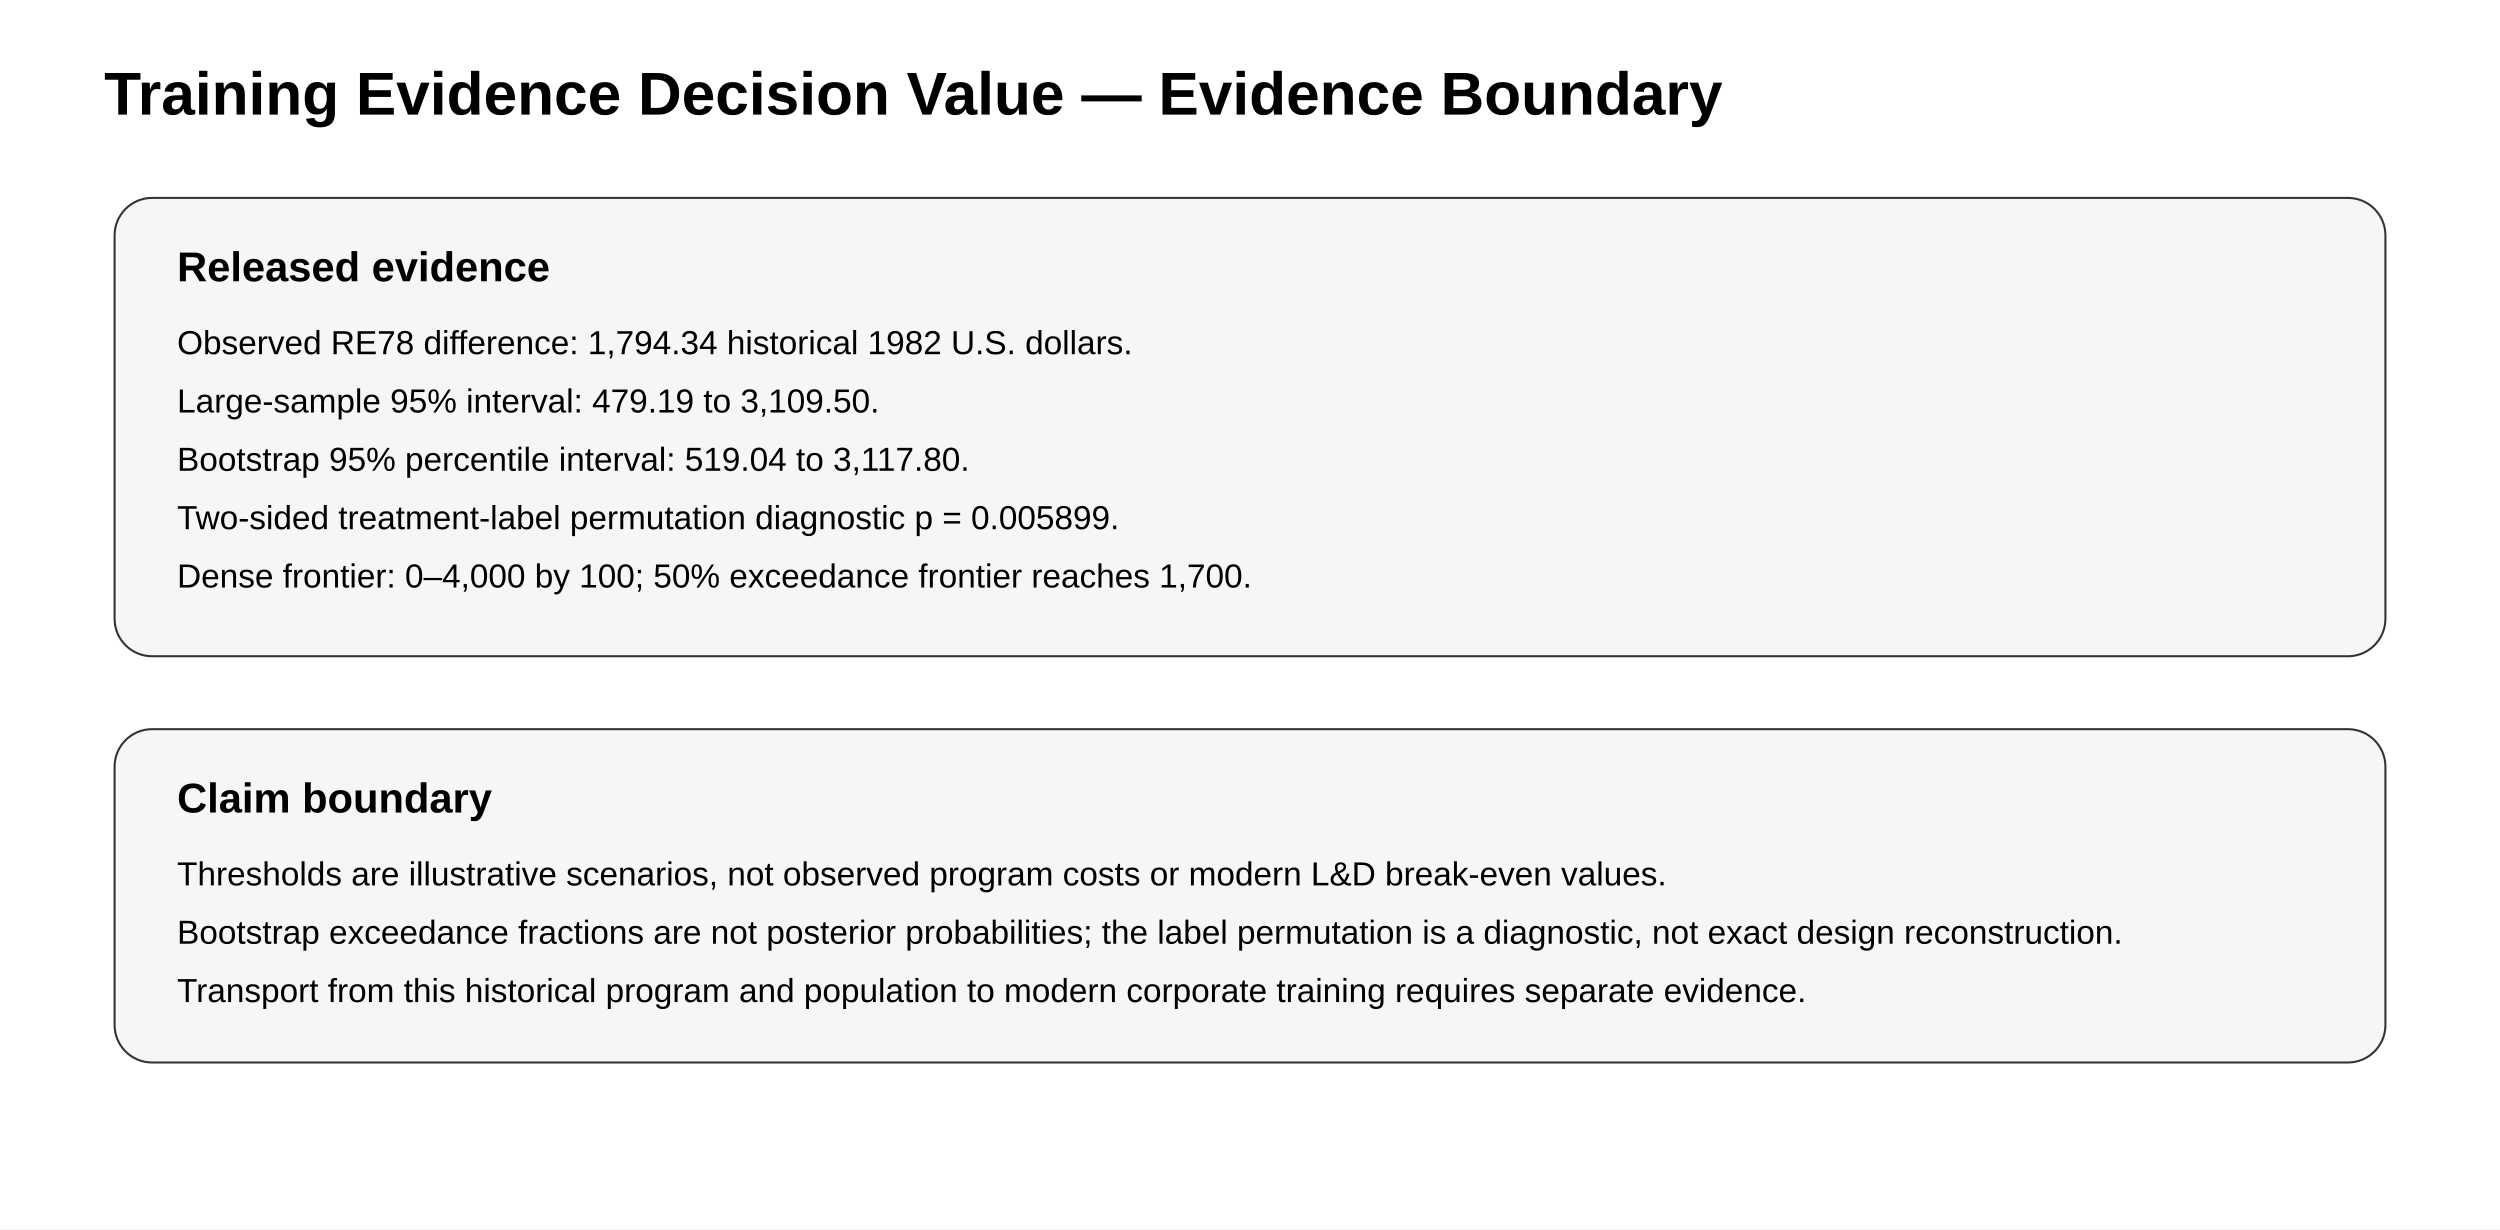
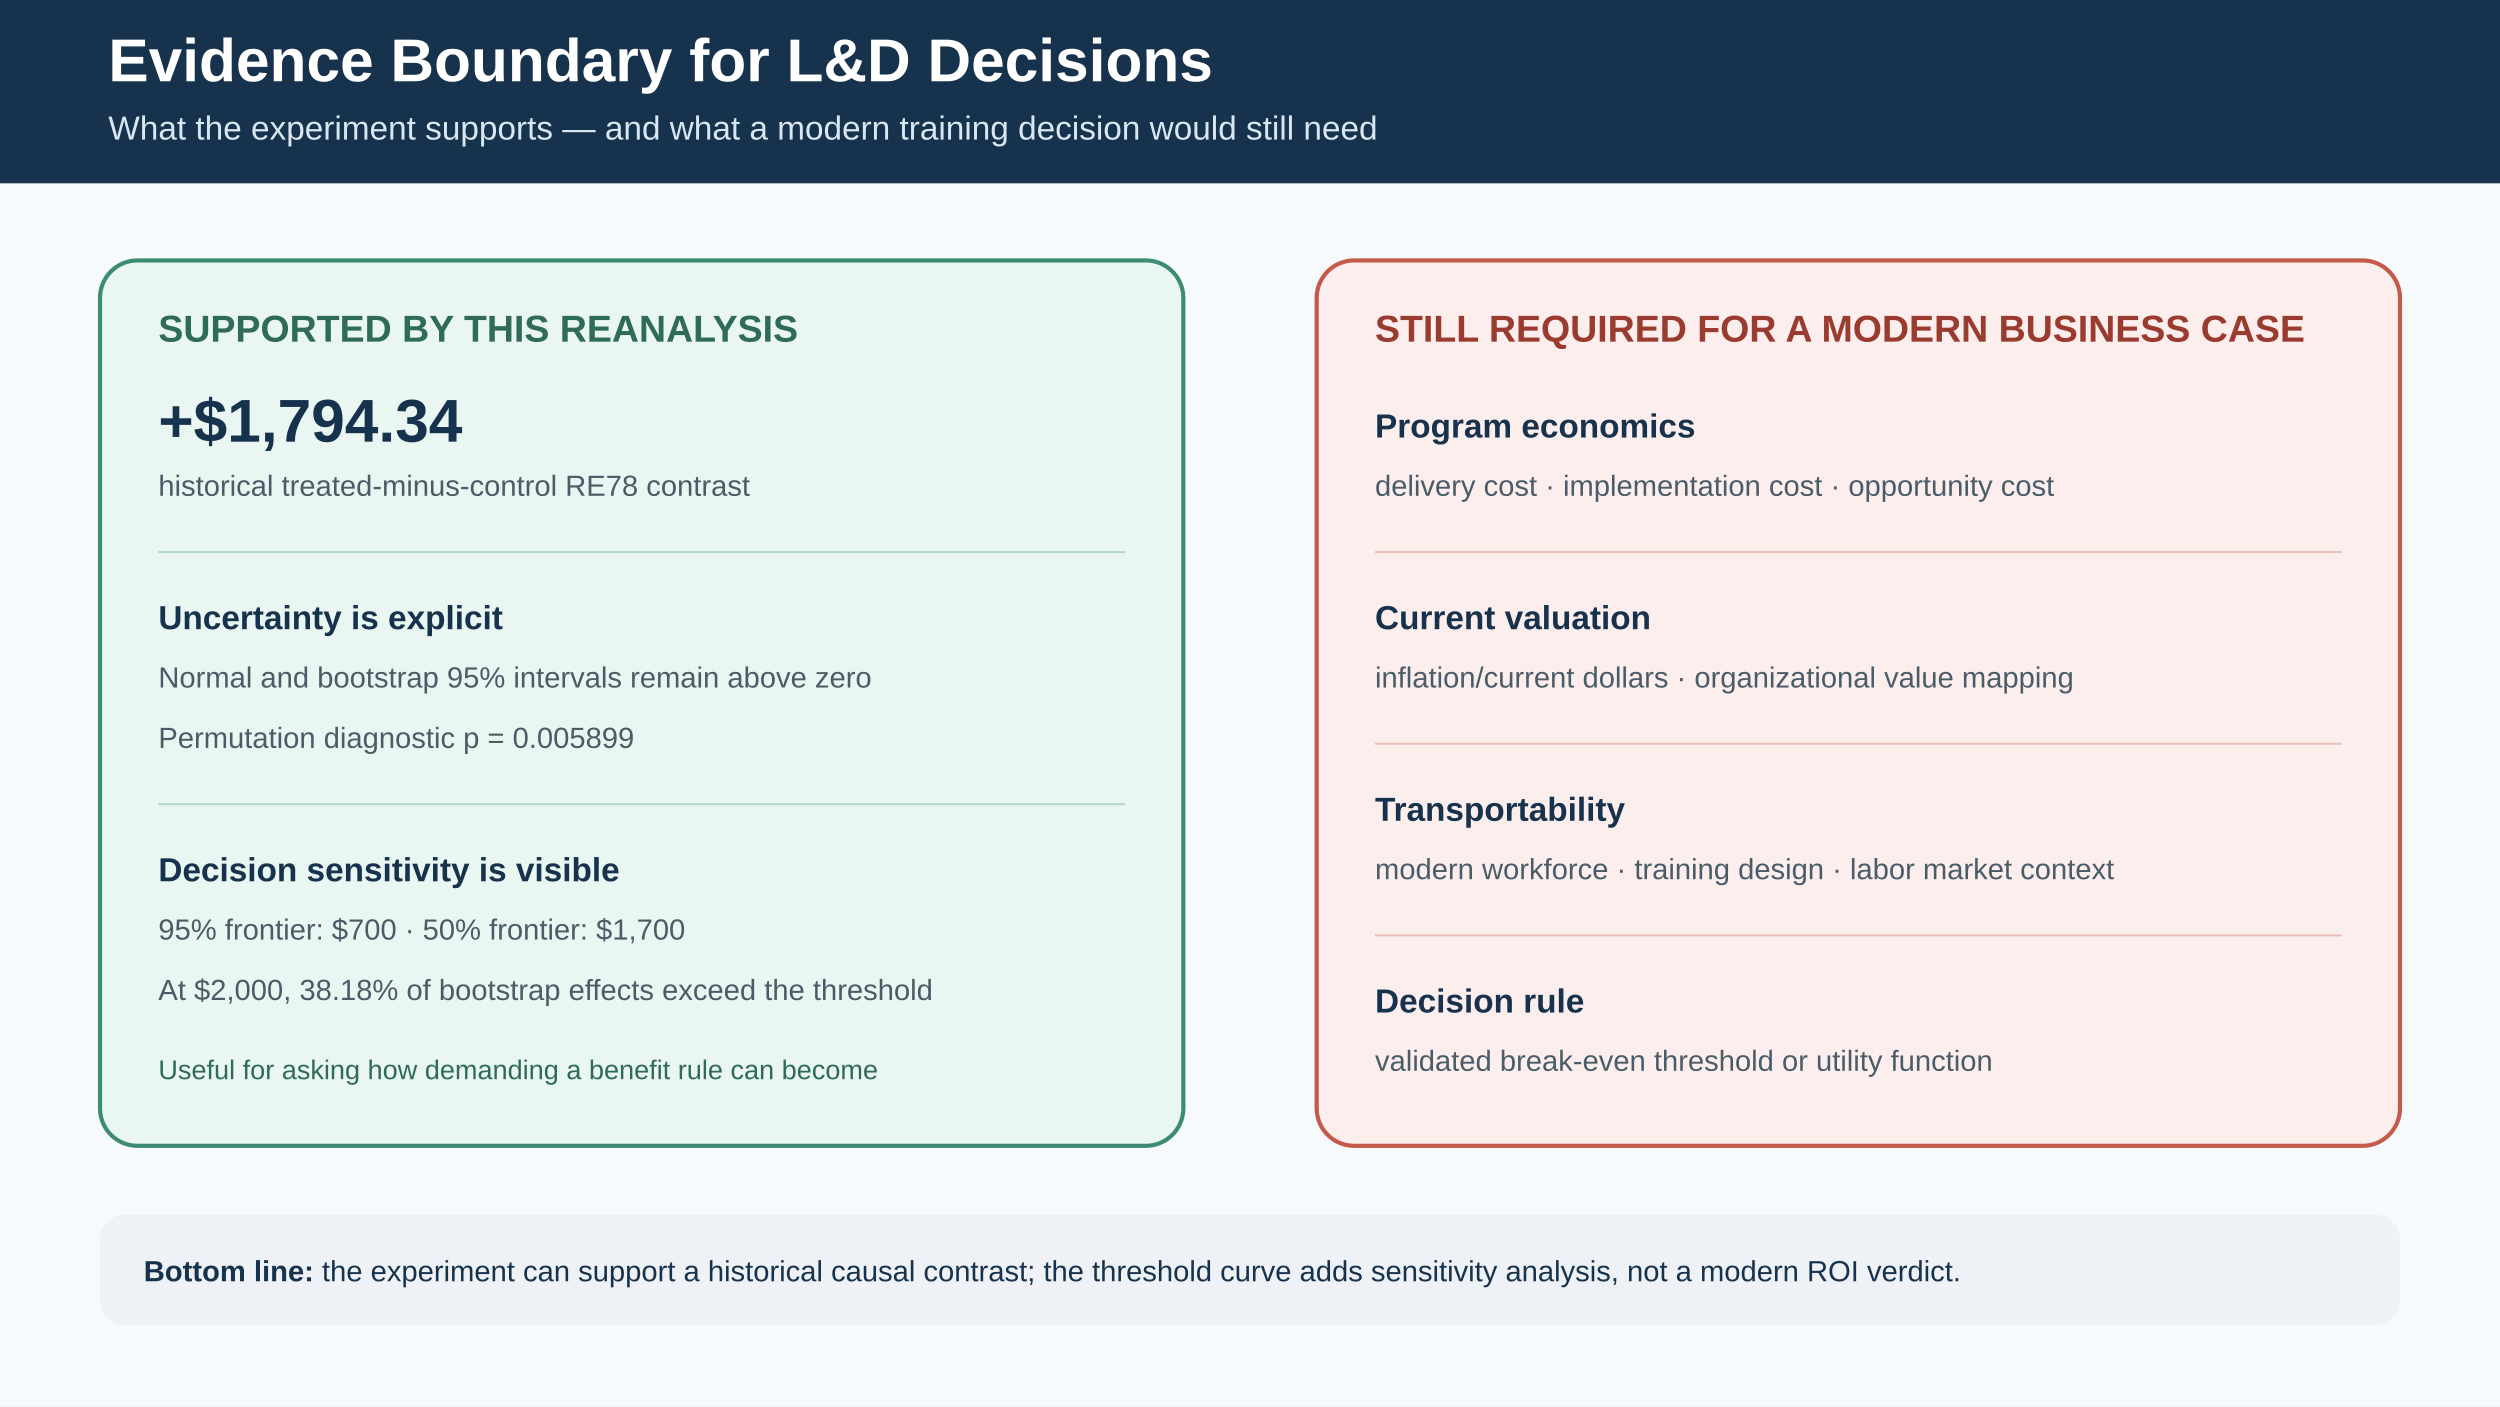
- <svg xmlns="http://www.w3.org/2000/svg" width="1200" height="590" viewBox="0 0 1200 590">
-   <rect width="1200" height="590" fill="white" />
-   <text x="50" y="55" font-family="Arial" font-size="29" font-weight="700">Training Evidence Decision Value — Evidence Boundary</text>
+ <svg xmlns="http://www.w3.org/2000/svg" width="1200" height="675" viewBox="0 0 1200 675">
+   <rect width="1200" height="675" fill="#F7FAFC" />
+   <rect x="0" y="0" width="1200" height="88" fill="#17324D" />
+   <text x="52" y="39" font-family="Arial" font-size="29" font-weight="700" fill="#FFFFFF">Evidence Boundary for L&amp;D Decisions</text>
+   <text x="52" y="67" font-family="Arial" font-size="16" fill="#D8E7F2">What the experiment supports — and what a modern training decision would still need</text>
  <g font-family="Arial">
-     <rect x="55" y="95" width="1090" height="220" rx="18" fill="#f6f6f6" stroke="#333" />
-     <text x="85" y="135" font-size="20" font-weight="700">Released evidence</text>
-     <text x="85" y="170" font-size="16">Observed RE78 difference: 1,794.34 historical 1982 U.S. dollars.</text>
-     <text x="85" y="198" font-size="16">Large-sample 95% interval: 479.19 to 3,109.50.</text>
-     <text x="85" y="226" font-size="16">Bootstrap 95% percentile interval: 519.04 to 3,117.80.</text>
-     <text x="85" y="254" font-size="16">Two-sided treatment-label permutation diagnostic p = 0.005899.</text>
-     <text x="85" y="282" font-size="16">Dense frontier: 0–4,000 by 100; 50% exceedance frontier reaches 1,700.</text>
-     <rect x="55" y="350" width="1090" height="160" rx="18" fill="#f6f6f6" stroke="#333" />
-     <text x="85" y="390" font-size="20" font-weight="700">Claim boundary</text>
-     <text x="85" y="425" font-size="16">Thresholds are illustrative scenarios, not observed program costs or modern L&amp;D break-even values.</text>
-     <text x="85" y="453" font-size="16">Bootstrap exceedance fractions are not posterior probabilities; the label permutation is a diagnostic, not exact design reconstruction.</text>
-     <text x="85" y="481" font-size="16">Transport from this historical program and population to modern corporate training requires separate evidence.</text>
+     <rect x="48" y="125" width="520" height="425" rx="18" fill="#EAF6F1" stroke="#3D8B72" stroke-width="2" />
+     <text x="76" y="164" font-size="18" font-weight="700" fill="#2E6B58">SUPPORTED BY THIS REANALYSIS</text>
+     <text x="76" y="212" font-size="29" font-weight="700" fill="#17324D">+$1,794.34</text>
+     <text x="76" y="238" font-size="14" fill="#4A5C68">historical treated-minus-control RE78 contrast</text>
+     <line x1="76" y1="265" x2="540" y2="265" stroke="#B6D8CC" />
+     <text x="76" y="302" font-size="16" font-weight="700" fill="#17324D">Uncertainty is explicit</text>
+     <text x="76" y="330" font-size="14" fill="#4A5C68">Normal and bootstrap 95% intervals remain above zero</text>
+     <text x="76" y="359" font-size="14" fill="#4A5C68">Permutation diagnostic p = 0.005899</text>
+     <line x1="76" y1="386" x2="540" y2="386" stroke="#B6D8CC" />
+     <text x="76" y="423" font-size="16" font-weight="700" fill="#17324D">Decision sensitivity is visible</text>
+     <text x="76" y="451" font-size="14" fill="#4A5C68">95% frontier: $700 · 50% frontier: $1,700</text>
+     <text x="76" y="480" font-size="14" fill="#4A5C68">At $2,000, 38.18% of bootstrap effects exceed the threshold</text>
+     <text x="76" y="518" font-size="13" fill="#2E6B58">Useful for asking how demanding a benefit rule can become</text>
+     <rect x="632" y="125" width="520" height="425" rx="18" fill="#FDEEEE" stroke="#C45A4A" stroke-width="2" />
+     <text x="660" y="164" font-size="18" font-weight="700" fill="#9A3B30">STILL REQUIRED FOR A MODERN BUSINESS CASE</text>
+     <text x="660" y="210" font-size="16" font-weight="700" fill="#17324D">Program economics</text>
+     <text x="660" y="238" font-size="14" fill="#4A5C68">delivery cost · implementation cost · opportunity cost</text>
+     <line x1="660" y1="265" x2="1124" y2="265" stroke="#EAC0BA" />
+     <text x="660" y="302" font-size="16" font-weight="700" fill="#17324D">Current valuation</text>
+     <text x="660" y="330" font-size="14" fill="#4A5C68">inflation/current dollars · organizational value mapping</text>
+     <line x1="660" y1="357" x2="1124" y2="357" stroke="#EAC0BA" />
+     <text x="660" y="394" font-size="16" font-weight="700" fill="#17324D">Transportability</text>
+     <text x="660" y="422" font-size="14" fill="#4A5C68">modern workforce · training design · labor market context</text>
+     <line x1="660" y1="449" x2="1124" y2="449" stroke="#EAC0BA" />
+     <text x="660" y="486" font-size="16" font-weight="700" fill="#17324D">Decision rule</text>
+     <text x="660" y="514" font-size="14" fill="#4A5C68">validated break-even threshold or utility function</text>
+     <rect x="48" y="583" width="1104" height="53" rx="12" fill="#EEF2F6" />
+     <text x="69" y="615" font-size="14" fill="#17324D">
+       <tspan font-weight="700">Bottom line:</tspan> the experiment can support a historical causal contrast; the threshold curve adds sensitivity analysis, not a modern ROI verdict.</text>
  </g>
</svg>
